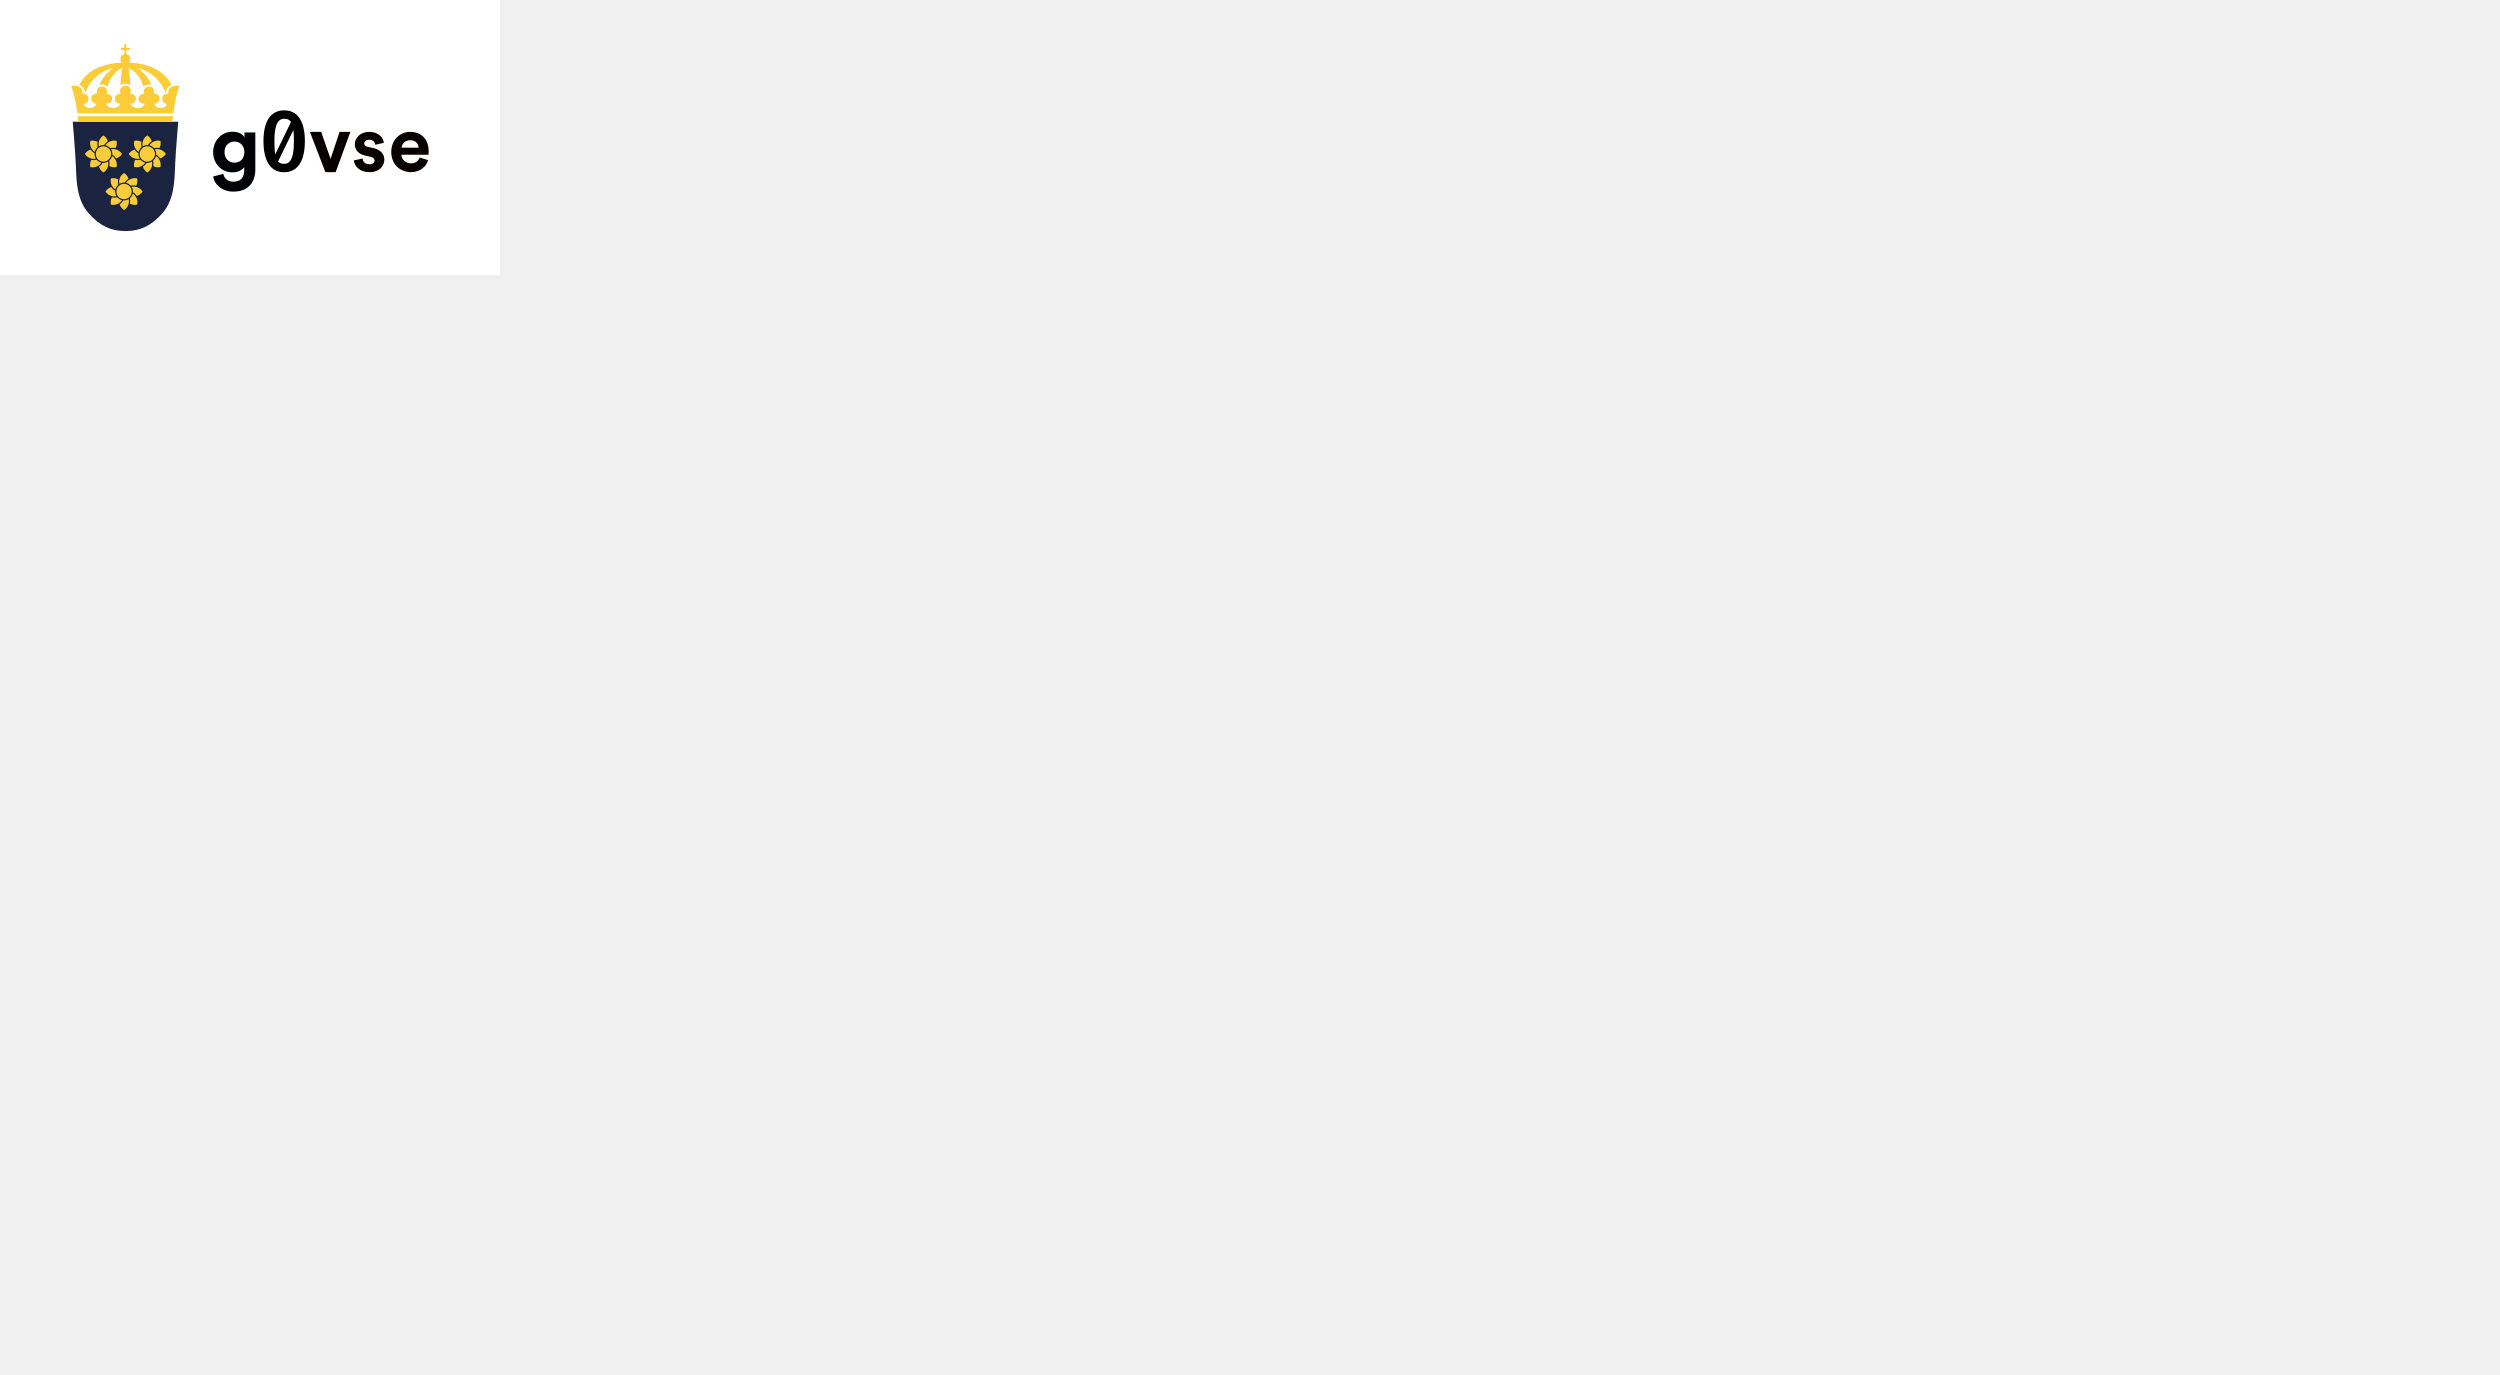
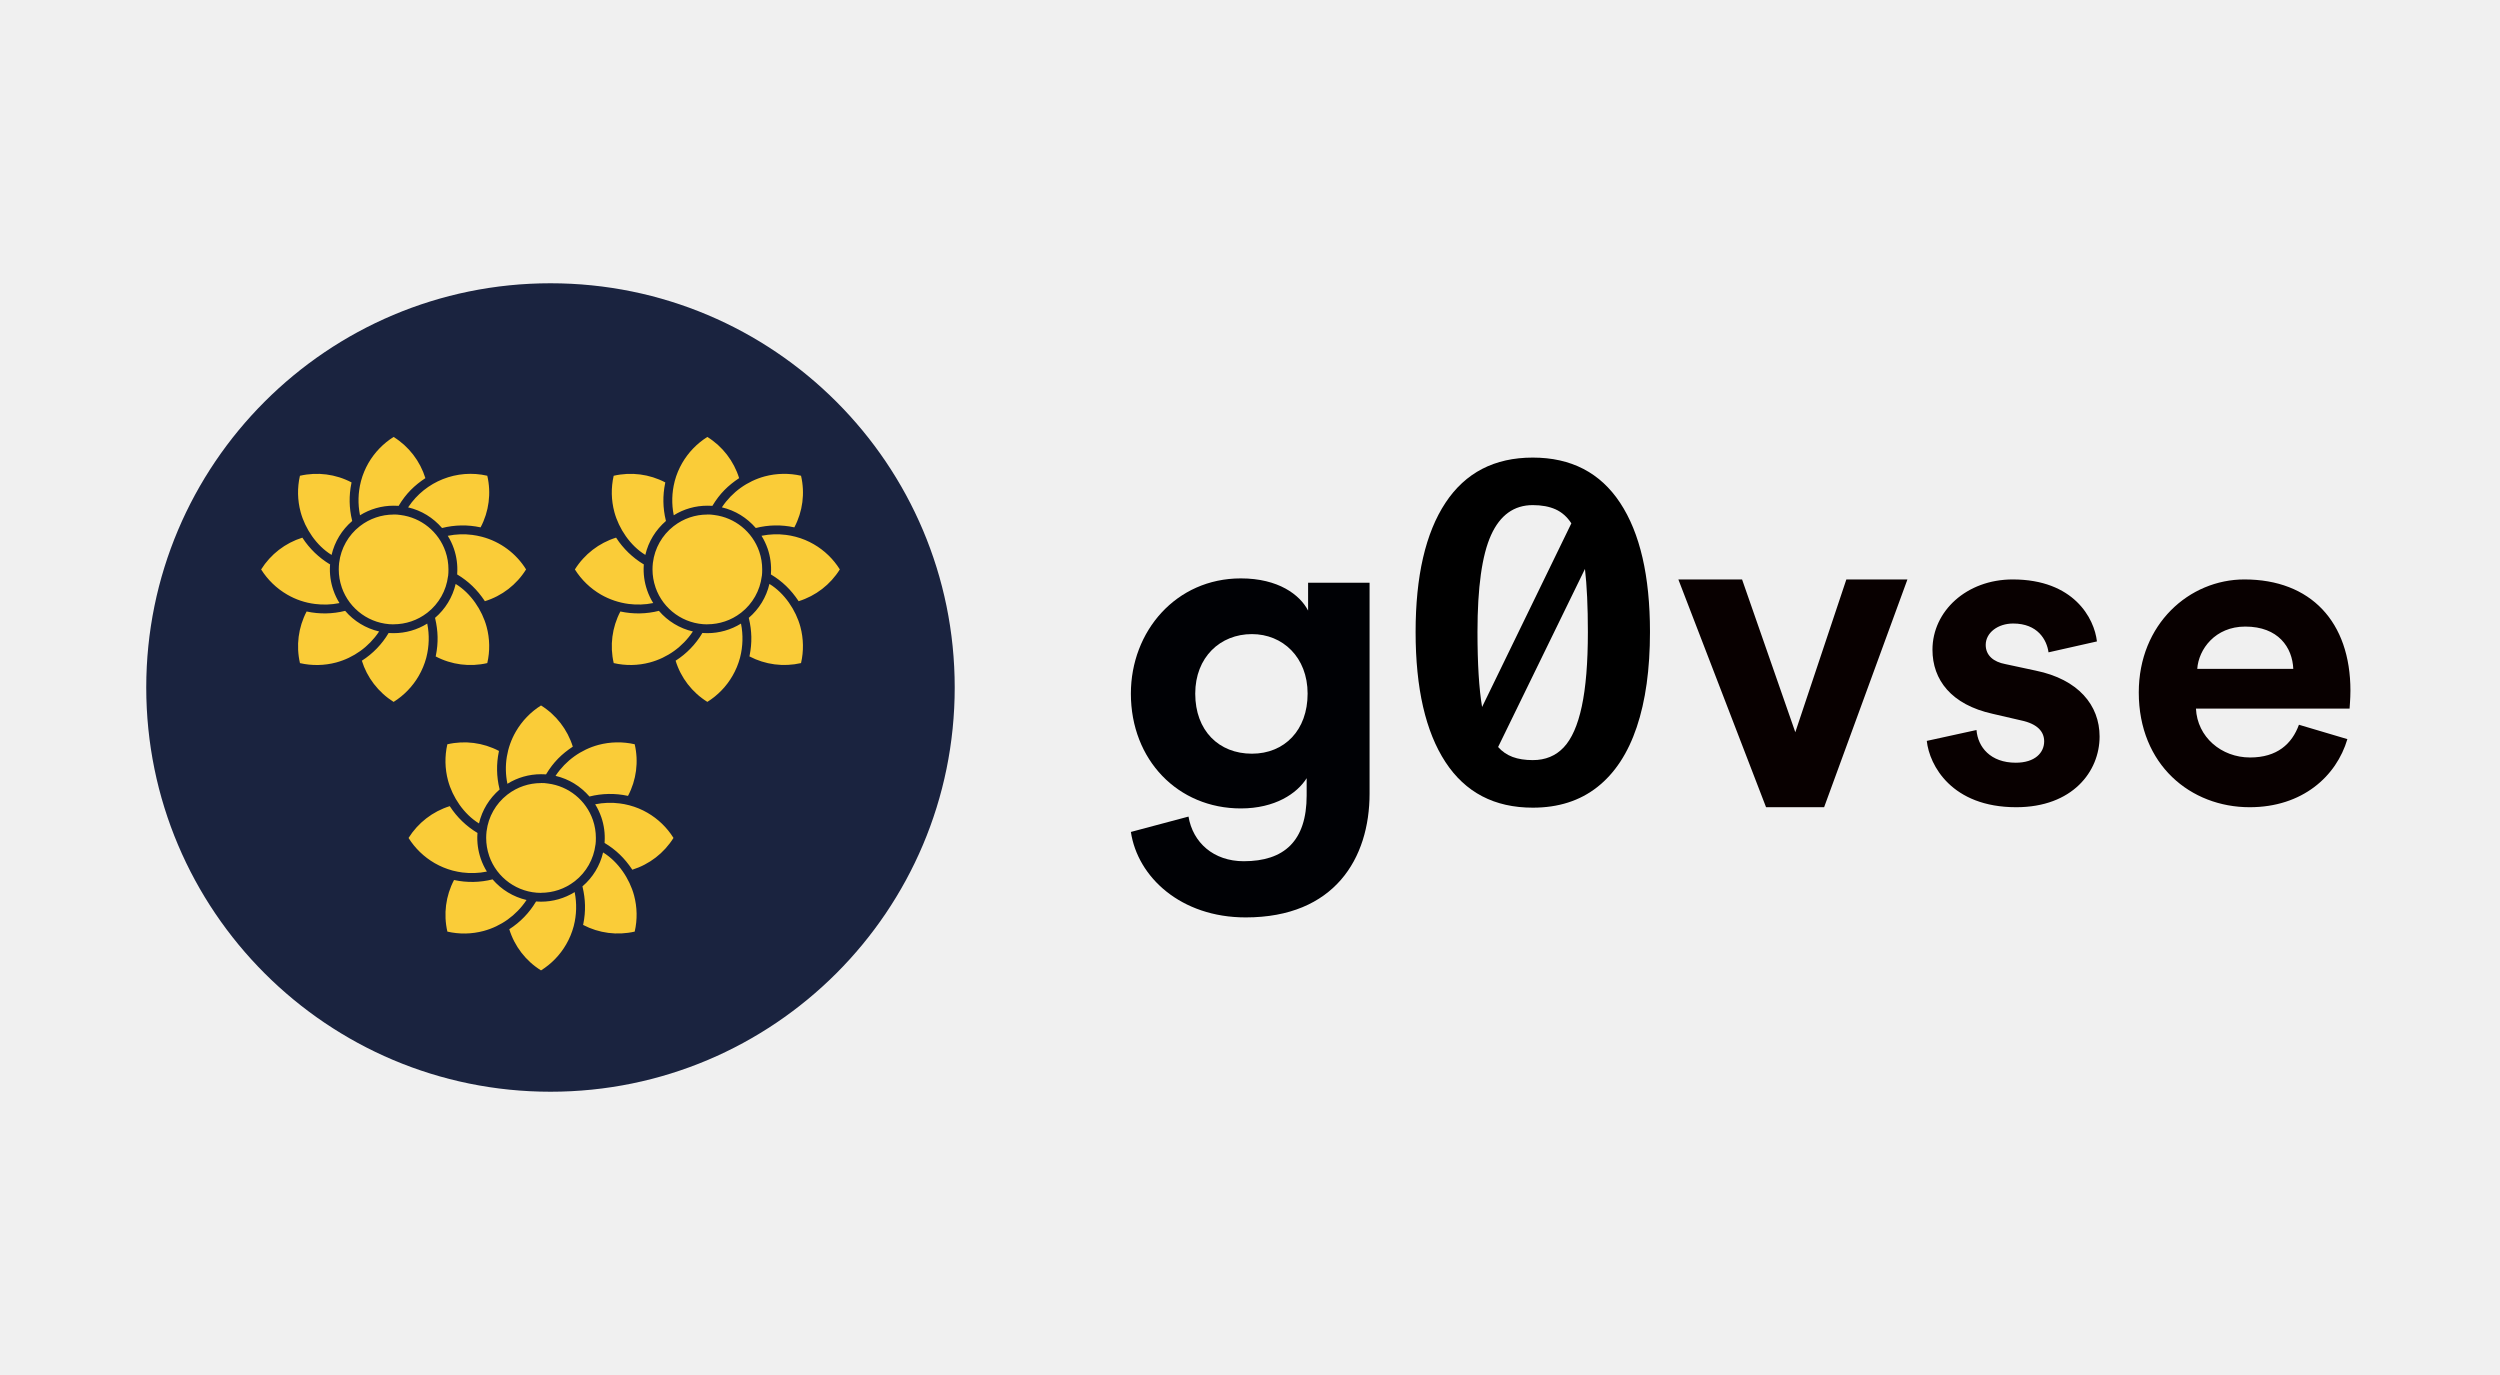
- <svg xmlns="http://www.w3.org/2000/svg" width="500" height="275" viewBox="0 0 0 0 100 0 55">
-   <path fill="#FFF" d="M0 0H100V55H0z" />
-   <path d="M14.546 24.348l.008.098c.005.052.445 5.237.597 8.189.017.336.03.687.044 1.049.109 2.854.244 6.406 2.566 9.012 2.179 2.445 4.361 3.5 7.288 3.522l.094.001v-.001c2.927-.022 5.109-1.077 7.288-3.522 2.323-2.606 2.457-6.159 2.566-9.013.013-.362.027-.712.044-1.048.152-2.952.592-8.137.597-8.189l.008-.098z" fill="#1A233F" />
-   <path d="M16.923 18.359h.237c.315-1.094 1.924-3.896 5.435-4.75 0 0-1.991 1.411-2.71 3.341.167-.046.351-.065.553-.055.538.03.862.263 1.045.467.884-3.081 2.979-3.759 2.979-3.759s-.355 1.82-.342 3.458c.241-.187.569-.319 1.008-.319.358 0 .671.104.92.301.01-1.632-.342-3.437-.342-3.437s2.095.678 2.979 3.759c.214-.229.563-.426 1.135-.464.163-.01.317.003.458.039-.724-1.924-2.705-3.328-2.705-3.328 3.444.837 5.083 3.608 5.445 4.747h.238c-.062-.856.82-1.321 1.053-1.38-.479-1.032-2.432-4.192-8.498-4.46 0 0 .236-.341.244-.772.007-.356-.208-.827-.779-.917v-.817h.703v-.415h-.703v-.817h-.415v.817h-.685v.415h.685v.819a.894.894 0 0 0-.785.915c.009.431.244.772.244.772-6.079.268-7.983 3.435-8.457 4.46.293.101.525.27.733.488.238.25.352.538.327.892m-1.263 5.989h18.829c0-.013.029-.431.107-1.128H15.552c.079.697.107 1.115.108 1.128" fill="#FACC38" />
-   <path d="M34.187 17.437c-.803.529-.5 1.31-.5 1.31s-.622-.071-.946.223c-.181.173-.279.412-.285.715-.007.365.093.649.298.843.217.206.496.256.652.266-.071.235-.339.79-1.265.79h-.005c-.898-.002-1.214-.596-1.307-.844.296-.023 1.015-.164 1.061-.996.017-.297-.066-.54-.246-.722-.275-.278-.701-.335-.91-.345.045-.183.102-.544-.022-.857-.011-.025-.206-.519-.864-.504-.809.018-1.023.496-1.072.731-.037.276.013.554.051.704-.2.018-.609.088-.871.363-.169.177-.247.407-.233.684.015.28.117.502.304.662.288.245.696.272.892.268a.964.964 0 0 1-.276.522c-.244.237-.618.351-1.114.34-1.115-.025-1.371-.641-1.43-.896.178.012.511.002.761-.204.202-.167.305-.424.305-.763a.876.876 0 0 0-.263-.662c-.268-.256-.667-.315-.879-.328.092-.226.238-.701.027-1.054-.007-.012-.247-.526-.922-.526-.692 0-.978.409-1.092.68-.102.327.013.706.091.9-.211.013-.611.072-.879.328a.88.88 0 0 0-.264.662c.001.339.103.596.306.763.249.206.582.216.76.204-.058.255-.314.896-1.429.896-1.12 0-1.368-.739-1.39-.862.195.004.604-.024.891-.269.188-.159.29-.381.304-.661.015-.277-.063-.507-.232-.684-.26-.272-.662-.343-.865-.362a1.97 1.97 0 0 0 .089-.597.968.968 0 0 0-.233-.506c-.181-.207-.44-.321-.769-.339-.318-.018-.569.055-.749.217-.197.177-.269.424-.296.565-.026.231.012.454.045.585-.209.01-.635.067-.91.345-.18.182-.263.425-.247.722.047.831.764.972 1.06.996-.095.247-.417.842-1.305.844h-.005c-.926 0-1.194-.555-1.266-.79.157-.01.436-.06.653-.266.205-.194.305-.478.297-.842a1.187 1.187 0 0 0-.049-.314c-.23-.775-1.175-.624-1.175-.624s.172-.554-.143-.962c-.77-.996-2.061-.558-2.061-.558l.04.111c.647 1.83 1 3.918 1.183 5.34h19.174c.182-1.422.535-3.51 1.183-5.34l.039-.111s-.909-.31-1.697.209m-13.5 9.651zm-1.176 1.272zm-.694-.221zm-.731 1.048c.125.467.445.942.861 1.198l.001.001.002.001.002.001a1.78 1.78 0 0 1 .577-.949l-.001-.008h-.001l-.002-.01v-.002l-.001-.003a2.354 2.354 0 0 1-.018-1.031l.001-.003v-.003l.001-.003v-.003l.002-.006v-.003l.001-.004a2.092 2.092 0 0 0-1.444-.186c-.076.333-.07.682.019 1.013zm.4 2.572c.22.029.463.022.68-.023l.001-.001h.002l.002-.001h.002a1.747 1.747 0 0 1-.17-.357l-.002-.005a1.788 1.788 0 0 1-.093-.69l.003-.028-.003-.001-.001-.001a2.367 2.367 0 0 1-.766-.738l-.001-.001-.002-.003-.002-.003-.001-.002a2.094 2.094 0 0 0-1.153.889c.182.29.433.532.73.704a2.03 2.03 0 0 0 .774.261zm-.232.211zm-.221.694zm1.048.732a2.1 2.1 0 0 0 1.194-.857l.001-.001v-.001l.002-.001v-.001l.001-.001.001-.001.001-.002.001-.002a1.778 1.778 0 0 1-.95-.577 2.35 2.35 0 0 1-1.072.019h-.003l-.003-.001a2.1 2.1 0 0 0-.186 1.444c.333.076.682.07 1.013-.018zm1.606 1.103zm.917-1.25a2.12 2.12 0 0 0 .025-.934v-.002l-.001-.001v-.004a1.777 1.777 0 0 1-.941.268l-.111-.003-.028-.002-.001.002-.001.001a2.315 2.315 0 0 1-.745.771l-.002.001c.073.237.187.455.334.647.153.2.341.372.554.506.29-.182.533-.433.704-.73.09-.155.16-.323.208-.499.001-.007.002-.014.005-.021zm.259-.022zm.695.221zm.731-1.048c-.125-.467-.445-.942-.861-1.197v-.001l-.002-.001-.001-.001h-.001l-.001-.001a1.782 1.782 0 0 1-.578.95l.002.007.003.01v.002l.001.003c.079.338.091.669.018 1.031l-.001.003-.001.003v.003l-.001.003-.001.007-.001.003v.003a2.085 2.085 0 0 0 1.443.186 2.092 2.092 0 0 0-.018-1.013zm-.401-2.572a2.064 2.064 0 0 0-.679.024h-.004l-.002.001h-.001c.069.111.126.231.17.357l.002.006a1.782 1.782 0 0 1 .092.689l-.002.028.002.001.001.001c.315.19.559.426.767.738l.001.002.001.002.002.003.002.002a2.072 2.072 0 0 0 1.152-.889 2.076 2.076 0 0 0-1.229-.911l-.02-.005a2.127 2.127 0 0 0-.255-.049zm.232-.211zm.222-.694zm-2.249.135c.375.087.698.288.949.577a2.35 2.35 0 0 1 1.072-.019h.003l.003.001a2.079 2.079 0 0 0 .187-1.444 2.094 2.094 0 0 0-2.208.875v.001l-.001.001-.001.001-.001.002-.001.001-.001.002zm-1.347.524zm-.007.005zm1.889 2.418zm.008-.005zm-.757-2.729a1.163 1.163 0 0 0-.192-.014v.002a1.533 1.533 0 0 0-.936.319l-.002.001-.001.002-.002.001-.001.001-.001.001h-.001l-.001.001-.001.001h-.001l-.001.001a1.53 1.53 0 0 0-.574 1.015l-.002.012a1.851 1.851 0 0 0-.01.18c0 .168.028.338.083.497l.001.006a1.537 1.537 0 0 0 1.45 1.033v-.002c.337-.001.665-.109.937-.319l.001-.001.002-.002.001-.001.002-.001.001-.001.002-.001.001-.001.002-.001a1.53 1.53 0 0 0 .573-1.015l.003-.012.007-.083.002-.097c0-.168-.027-.338-.082-.497l-.002-.006a1.534 1.534 0 0 0-1.258-1.019zm-.192-.26l.112.003.028.002.001-.002.001-.001c.208-.346.441-.569.744-.771l.003-.001a2.09 2.09 0 0 0-.889-1.153c-.29.182-.532.433-.704.73-.089.155-.16.323-.207.5l-.005.02a2.12 2.12 0 0 0-.025.934v.003l.001.002v.002a1.78 1.78 0 0 1 .94-.268zm8.775-1.923zm-1.176 1.272zm-.694-.221zm-.731 1.048c.125.467.445.942.861 1.197v.001l.001.001.002.001.002.001c.088-.377.289-.699.577-.95l-.001-.007-.001-.001-.002-.009v-.002l-.001-.003a2.354 2.354 0 0 1-.018-1.031l.001-.003v-.003l.001-.003v-.003l.002-.007v-.003l.001-.003a2.092 2.092 0 0 0-1.444-.186c-.076.333-.07.682.019 1.013zm.4 2.572c.22.028.463.022.68-.024h.003l.002-.001h.002a1.747 1.747 0 0 1-.17-.357l-.002-.006a1.783 1.783 0 0 1-.093-.689l.003-.028-.003-.001-.001-.001a2.367 2.367 0 0 1-.766-.738l-.001-.002-.002-.002-.002-.003-.001-.003a2.096 2.096 0 0 0-1.153.89c.182.29.433.532.73.704a2.11 2.11 0 0 0 .774.261zm-.232.211zm-.221.694zm1.048.731a2.094 2.094 0 0 0 1.194-.856l.001-.001v-.001l.002-.001v-.002h.001l.001-.001.001-.002v-.001l.001-.001a1.784 1.784 0 0 1-.95-.577 2.35 2.35 0 0 1-1.072.019l-.003-.001h-.003a2.092 2.092 0 0 0-.186 1.443c.333.077.682.071 1.013-.018zm1.606 1.103zm.917-1.249a2.12 2.12 0 0 0 .025-.934v-.002l-.001-.002v-.003a1.786 1.786 0 0 1-.941.268c-.034 0-.071-.001-.111-.004l-.028-.002-.001.003-.001.001a2.315 2.315 0 0 1-.745.771l-.002.001a2.072 2.072 0 0 0 .888 1.152c.29-.181.533-.432.704-.729.09-.155.16-.323.208-.5.001-.006.002-.013.005-.02zm.259-.023zm.695.222zm.731-1.049c-.125-.466-.445-.941-.861-1.197l-.002-.001-.001-.001h-.001l-.001-.001a1.776 1.776 0 0 1-.578.949l.002.008.003.01v.002l.001.003c.079.338.091.669.018 1.031l-.001.003-.001.003v.003l-.001.003-.001.006-.001.003v.003a2.098 2.098 0 0 0 1.443.187 2.097 2.097 0 0 0-.018-1.014zm-.401-2.571a2.091 2.091 0 0 0-.679.023l-.002.001h-.004l-.001.001c.069.111.126.231.17.357l.002.005a1.788 1.788 0 0 1 .092.69l-.002.028.002.001.001.001c.315.189.559.426.767.738l.001.001.001.003.002.003.002.002a2.086 2.086 0 0 0 1.152-.889 2.091 2.091 0 0 0-.729-.704 2.037 2.037 0 0 0-.5-.207l-.02-.005a1.947 1.947 0 0 0-.255-.049zm.232-.211zm.222-.695zm-2.249.135c.375.088.698.289.949.578a2.337 2.337 0 0 1 1.072-.019h.003l.003.001a2.077 2.077 0 0 0 .187-1.444 2.121 2.121 0 0 0-1.014.018 2.1 2.1 0 0 0-1.194.857v.001l-.001.001-.001.001-.001.001v.001l-.001.001-.001.002zm-1.347.525zm-.007.005zm1.889 2.418zm.008-.005zm-.757-2.729a1.064 1.064 0 0 0-.192-.014v.002c-.336 0-.664.109-.936.319l-.002.001-.001.001-.002.002-.001.001h-.001l-.001.001-.001.001h-.001l-.001.001-.001.001a1.53 1.53 0 0 0-.574 1.015l-.002.012a1.734 1.734 0 0 0-.01.179c0 .169.028.339.083.498l.001.006a1.537 1.537 0 0 0 1.45 1.033v-.002c.337-.001.665-.109.937-.319l.001-.002.002-.001.001-.001.002-.001.001-.001.002-.001v-.001h.001l.002-.001a1.53 1.53 0 0 0 .573-1.015l.003-.012.007-.083.002-.097c0-.168-.027-.338-.082-.497l-.002-.006a1.534 1.534 0 0 0-1.258-1.019zm-.192-.26l.112.003.028.002.001-.002.001-.001c.208-.346.441-.569.744-.771l.003-.001a2.09 2.09 0 0 0-.889-1.153c-.29.182-.532.433-.704.73-.089.155-.16.322-.207.499l-.005.021a2.12 2.12 0 0 0-.025.934v.003l.001.002v.002c.284-.177.608-.268.94-.268zm-4.652 5.587zm-1.176 1.272zm-.694-.221zm-.731 1.048c.125.467.445.942.861 1.197v.001l.001.001.002.001.002.001c.088-.377.289-.699.577-.95l-.001-.007h-.001l-.002-.01v-.002l-.001-.003a2.354 2.354 0 0 1-.018-1.031l.001-.003v-.003l.001-.003v-.003l.002-.007v-.003l.001-.003a2.092 2.092 0 0 0-1.444-.186c-.076.333-.07.682.019 1.013zm.4 2.572c.22.028.463.022.68-.024h.003l.002-.001h.002a1.747 1.747 0 0 1-.17-.357l-.002-.006a1.783 1.783 0 0 1-.093-.689l.003-.028-.003-.001-.001-.001a2.367 2.367 0 0 1-.766-.738l-.001-.002-.002-.002-.002-.003-.001-.003a2.096 2.096 0 0 0-1.153.89c.182.29.433.532.73.704.155.089.322.159.499.207l.021.005c.083.021.168.038.254.049zm-.232.211zm-.221.694zm1.048.731a2.094 2.094 0 0 0 1.194-.856l.001-.001v-.001l.002-.001v-.002h.001l.001-.001.001-.002.001-.002a1.784 1.784 0 0 1-.95-.577 2.35 2.35 0 0 1-1.072.019l-.003-.001h-.003a2.092 2.092 0 0 0-.186 1.443c.333.077.682.071 1.013-.018zm1.606 1.103zm.917-1.249a2.12 2.12 0 0 0 .025-.934v-.002l-.001-.002v-.003a1.786 1.786 0 0 1-.941.268c-.034 0-.071-.001-.111-.004l-.028-.002-.001.003-.001.001a2.315 2.315 0 0 1-.745.771l-.002.001a2.072 2.072 0 0 0 .888 1.152c.29-.181.533-.432.704-.729.09-.155.16-.323.208-.5.001-.006.002-.013.005-.02zm.259-.023zm.695.222zm.731-1.048c-.125-.467-.445-.942-.861-1.198l-.002-.001-.001-.001h-.001l-.001-.001a1.776 1.776 0 0 1-.578.949l.002.008.003.01v.002l.001.003c.079.338.091.669.018 1.031l-.001.003-.001.003v.003l-.001.003-.001.006-.001.003v.003a2.098 2.098 0 0 0 1.443.187 2.092 2.092 0 0 0-.018-1.013zm-.401-2.572a2.091 2.091 0 0 0-.679.023l-.002.001h-.004l-.001.001c.069.111.126.231.17.357l.002.005a1.788 1.788 0 0 1 .092.69l-.002.028.002.001.001.001c.315.189.559.426.767.738l.001.001.001.003.002.003.002.002a2.094 2.094 0 0 0 1.152-.889 2.091 2.091 0 0 0-.729-.704 2.037 2.037 0 0 0-.5-.207l-.02-.005a1.947 1.947 0 0 0-.255-.049zm.232-.211zm.222-.694zm-2.249.134c.375.088.698.289.949.578a2.337 2.337 0 0 1 1.072-.019h.003l.003.001a2.079 2.079 0 0 0 .187-1.444 2.121 2.121 0 0 0-1.014.018 2.1 2.1 0 0 0-1.194.857v.001l-.001.001-.001.001-.001.001v.001l-.001.001-.001.002zm-1.347.525zm-.007.005zm1.889 2.418zm.008-.005zm-.757-2.729a1.064 1.064 0 0 0-.192-.014v.002c-.336 0-.664.109-.936.319l-.002.001-.001.001-.002.002-.001.001h-.001l-.001.001-.001.001h-.001l-.001.001-.001.001a1.53 1.53 0 0 0-.574 1.015l-.002.012a1.734 1.734 0 0 0-.01.179c0 .169.028.339.083.498l.001.006a1.537 1.537 0 0 0 1.45 1.033v-.002c.337-.001.665-.109.937-.319l.001-.002.002-.001.001-.001.002-.001.001-.001.002-.001v-.001h.001l.002-.001a1.53 1.53 0 0 0 .573-1.015l.003-.012.007-.083.002-.097c0-.168-.027-.338-.082-.497l-.002-.006a1.534 1.534 0 0 0-1.258-1.019zm-.192-.26l.112.003.028.002.001-.002.001-.001c.208-.346.441-.569.744-.771l.003-.001a2.09 2.09 0 0 0-.889-1.153c-.29.182-.532.433-.704.73a2.069 2.069 0 0 0-.237 1.454v.003l.001.002v.002c.284-.177.608-.268.94-.268z" fill="#FACC38" />
-   <path d="M56.835 22.071q2.032 0 3.087 1.599 1.055 1.599 1.055 4.566 0 1.973-.468 3.362-.467 1.389-1.393 2.118-.926.729-2.281.729-2.032 0-3.087-1.612-1.055-1.613-1.055-4.597 0-2.967 1.055-4.566 1.055-1.599 3.087-1.599zm0 1.68q-.995 0-1.475 1.059-.48 1.059-.48 3.426 0 1.681.163 2.65l3.155-6.491q-.223-.343-.557-.494-.334-.15-.806-.15zm0 9.013q.669 0 1.093-.45.425-.45.639-1.449.215-.999.215-2.629 0-1.346-.103-2.229l-3.07 6.294q.214.24.514.352.3.111.712.111z" />
-   <path d="M48.876 30.415c0-1.289-.883-2.105-1.969-2.105-1.12 0-2.003.816-2.003 2.105 0 1.307.833 2.122 2.003 2.122 1.154 0 1.969-.832 1.969-2.122m-4.21 4.345c.153.917.883 1.578 1.953 1.578 1.425 0 2.223-.712 2.223-2.325v-.61c-.34.543-1.121 1.069-2.326 1.069-2.223 0-3.887-1.715-3.887-4.057 0-2.206 1.596-4.074 3.887-4.074 1.325 0 2.088.578 2.377 1.138v-.985h2.173v7.452c0 2.291-1.239 4.378-4.379 4.378-2.291 0-3.819-1.425-4.058-3.021z" fill="#000105" />
-   <path d="M67.132 34.429H65.08l-3.1-8.051h2.252l1.882 5.4 1.804-5.4h2.159zm5.386-2.729c.047.602.494 1.156 1.388 1.156.679 0 1.004-.354 1.004-.755 0-.34-.232-.618-.817-.741l-1.002-.232c-1.467-.324-2.129-1.202-2.129-2.266 0-1.358 1.201-2.484 2.836-2.484 2.16 0 2.885 1.373 2.977 2.191l-1.711.386c-.062-.448-.386-1.019-1.25-1.019-.539 0-.97.324-.97.756 0 .371.276.601.693.678l1.079.232c1.498.308 2.253 1.218 2.253 2.329 0 1.234-.957 2.498-2.947 2.498-2.282 0-3.069-1.48-3.161-2.344zm11.197-2.16c-.031-.756-.525-1.496-1.697-1.496-1.064 0-1.65.801-1.697 1.496zm1.912 2.482c-.386 1.312-1.588 2.407-3.455 2.407-2.082 0-3.918-1.496-3.918-4.057 0-2.421 1.79-3.994 3.733-3.994 2.344 0 3.748 1.496 3.748 3.932 0 .294-.03.602-.03.633h-5.43c.046 1.002.894 1.728 1.913 1.728.956 0 1.48-.479 1.727-1.157z" fill="#080000" />
+ <svg xmlns="http://www.w3.org/2000/svg" height="275" viewBox="0 0 500 275" width="500">
+   <path d="m306.558 91.517q11.498 0 17.468 9.048 5.969 9.048 5.969 25.836 0 11.164-2.648 19.024-2.642 7.859-7.882 11.984-5.24 4.125-12.907 4.125-11.498 0-17.467-9.121-5.97-9.127-5.97-26.012 0-16.788 5.97-25.836 5.969-9.048 17.467-9.048zm0 9.506q-5.63 0-8.346 5.992-2.716 5.993-2.716 19.386 0 9.512.922 14.995l17.853-36.729q-1.262-1.941-3.152-2.795-1.89-.849-4.561-.849zm0 50.999q3.786 0 6.185-2.546 2.405-2.546 3.615-8.199 1.217-5.653 1.217-14.876 0-7.616-.583-12.613l-17.371 35.614q1.211 1.358 2.908 1.992 1.698.628 4.029.628z" />
+   <path d="m261.523 138.731c0-7.294-4.996-11.911-11.141-11.911-6.338 0-11.334 4.617-11.334 11.911 0 7.395 4.713 12.007 11.334 12.007 6.529 0 11.141-4.708 11.141-12.007m-23.822 24.585c.866 5.189 4.996 8.929 11.051 8.929 8.063 0 12.579-4.028 12.579-13.155v-3.452c-1.924 3.073-6.344 6.049-13.162 6.049-12.579 0-21.994-9.704-21.994-22.956 0-12.483 9.031-23.053 21.994-23.053 7.497 0 11.815 3.271 13.45 6.44v-5.574h12.296v42.167c0 12.963-7.011 24.772-24.778 24.772-12.964 0-21.61-8.063-22.962-17.094z" fill="#000105" />
+   <path d="m364.823 161.444h-11.611l-17.541-45.556h12.742l10.649 30.555 10.208-30.555h12.217zm30.476-15.442c.266 3.406 2.795 6.541 7.854 6.541 3.842 0 5.681-2.003 5.681-4.272 0-1.924-1.313-3.497-4.623-4.193l-5.67-1.313c-8.301-1.833-12.047-6.801-12.047-12.822 0-7.684 6.796-14.055 16.048-14.055 12.222 0 16.324 7.769 16.845 12.397l-9.682 2.184c-.351-2.535-2.184-5.765-7.073-5.765-3.05 0-5.489 1.833-5.489 4.277 0 2.1 1.562 3.401 3.922 3.837l6.105 1.312c8.476 1.743 12.748 6.892 12.748 13.179 0 6.982-5.415 14.135-16.675 14.135-12.912 0-17.365-8.375-17.886-13.264zm63.357-12.222c-.176-4.278-2.971-8.465-9.602-8.465-6.021 0-9.337 4.532-9.603 8.465zm10.819 14.044c-2.184 7.424-8.986 13.62-19.55 13.62-11.781 0-22.17-8.465-22.17-22.957 0-13.699 10.129-22.599 21.123-22.599 13.263 0 21.208 8.465 21.208 22.249 0 1.663-.17 3.406-.17 3.581h-30.725c.26 5.67 5.059 9.778 10.825 9.778 5.409 0 8.374-2.71 9.772-6.547z" fill="#080000" />
+   <path d="m110.096 218.347c-44.65 0-80.847-36.196-80.847-80.847s36.197-80.847 80.847-80.847c44.651 0 80.847 36.196 80.847 80.847s-36.196 80.847-80.847 80.847z" fill="#1a233f" />
+   <path d="m60.122 102.398c.894 3.339 3.182 6.736 6.157 8.566l.007.008.014.007.014.007c.617-2.644 2.063-5.022 4.127-6.786l-.008-.057h-.007l-.014-.072v-.014l-.007-.022c-.587-2.418-.631-4.936-.129-7.372l.007-.022v-.021l.007-.022v-.021l.015-.043v-.022l.007-.028c-3.172-1.666-6.836-2.137-10.326-1.33-.545 2.389-.499 4.876.136 7.244zm2.86 18.392c1.573.207 3.311.157 4.863-.165l.007-.007h.014l.015-.007h.014c-.501-.802-.909-1.658-1.216-2.553l-.014-.035c-.543-1.586-.769-3.262-.665-4.935l.021-.2-.021-.007-.007-.007c-2.203-1.321-4.076-3.126-5.478-5.278l-.007-.007-.014-.021-.015-.022-.007-.014c-3.42 1.065-6.345 3.32-8.245 6.357 1.305 2.077 3.097 3.805 5.22 5.035 1.7.99 3.583 1.625 5.535 1.866zm4.255 11.706c3.491-.948 6.523-3.124 8.538-6.128l.007-.007v-.008l.015-.007v-.007l.007-.007.007-.007.007-.015.007-.014c-2.647-.614-5.028-2.06-6.793-4.126-2.511.635-5.134.682-7.666.136h-.021l-.022-.007c-1.66 3.173-2.132 6.835-1.33 10.326 2.389.544 4.875.5 7.244-.129zm18.042-1.051c.555-2.186.616-4.467.179-6.679v-.015l-.008-.007v-.028c-2.019 1.256-4.35 1.92-6.729 1.916l-.793-.021-.201-.015-.007.015-.007.007c-1.32 2.229-3.145 4.118-5.327 5.513l-.015.007c.516 1.672 1.324 3.239 2.389 4.627 1.095 1.432 2.436 2.657 3.961 3.618 2.074-1.301 3.812-3.096 5.035-5.22.648-1.12 1.148-2.319 1.487-3.568.007-.05.014-.1.036-.15zm12.049-6.071c-.894-3.34-3.182-6.737-6.157-8.56v-.007l-.014-.007-.007-.008h-.008l-.007-.007c-.618 2.648-2.066 5.028-4.133 6.794l.014.05.022.071v.015l.007.021c.565 2.417.651 4.784.129 7.373l-.007.021-.007.022v.021l-.008.022-.007.05-.007.021v.022c3.168 1.667 6.831 2.14 10.319 1.33.551-2.389.507-4.877-.129-7.244zm-2.867-18.393c-1.617-.211-3.258-.153-4.856.172h-.029l-.014.007h-.007c.498.804.905 1.66 1.216 2.553l.014.043c.541 1.583.764 3.257.658 4.927l-.014.2.014.007.007.008c2.253 1.358 3.997 3.046 5.485 5.277l.007.014.007.015.014.021.015.014c3.424-1.053 6.35-3.312 8.238-6.357-1.994-3.211-5.137-5.541-8.789-6.514l-.143-.036c-.6-.154-1.209-.271-1.823-.351zm-12.836-5.506c2.681.622 4.991 2.06 6.786 4.126 2.511-.635 5.134-.682 7.666-.136h.021l.022.008c1.676-3.169 2.15-6.836 1.337-10.326-6.052-1.39-12.333 1.099-15.789 6.257v.007l-.008.007-.007.007-.007.014-.007.008-.007.014zm-1.531 1.523c-.454-.071-.913-.104-1.373-.1v.014c-2.421.001-4.775.803-6.693 2.282l-.014.007-.007.014-.015.007-.007.008-.007.007h-.007l-.007.007-.007.007h-.008l-.007.007c-2.272 1.783-3.748 4.392-4.104 7.258l-.015.086c-.044.428-.068.857-.071 1.287 0 1.202.2 2.417.593 3.554l.008.043c1.533 4.417 5.693 7.381 10.368 7.387v-.014c2.41-.007 4.756-.78 6.701-2.281l.007-.008.014-.014.007-.007.015-.007.007-.007.014-.007.007-.008.015-.007c2.27-1.784 3.743-4.393 4.097-7.258l.022-.086.05-.593.014-.694c0-1.201-.193-2.417-.586-3.554l-.015-.043c-1.368-3.942-4.855-6.767-8.996-7.287zm-1.373-1.859.801.022.2.014.008-.014.007-.008c1.487-2.474 3.153-4.068 5.32-5.513l.022-.007c-1.063-3.422-3.319-6.348-6.358-8.245-2.077 1.305-3.805 3.097-5.034 5.22-.636 1.109-1.144 2.31-1.48 3.576l-.036.142c-.555 2.186-.617 4.468-.179 6.679v.022l.008.014v.015c2.017-1.254 4.346-1.918 6.721-1.917zm44.15 1.259c.894 3.339 3.182 6.736 6.157 8.559v.007l.007.008.015.007.014.007c.629-2.696 2.067-4.999 4.126-6.794l-.007-.049-.007-.008-.015-.064v-.014l-.007-.022c-.587-2.418-.631-4.936-.128-7.372l.007-.022v-.021l.007-.022v-.021l.014-.05v-.022l.007-.021c-3.171-1.665-6.835-2.137-10.326-1.33-.545 2.389-.498 4.876.136 7.244zm2.861 18.392c1.573.2 3.311.157 4.862-.172h.022l.014-.007h.014c-.5-.802-.908-1.658-1.215-2.553l-.015-.043c-.542-1.582-.768-3.257-.665-4.927l.022-.2-.022-.007-.007-.007c-2.202-1.321-4.076-3.126-5.477-5.278l-.007-.014-.015-.014-.014-.022-.007-.021c-3.421 1.068-6.346 3.325-8.245 6.364 1.305 2.077 3.097 3.805 5.22 5.035 1.706.976 3.586 1.61 5.535 1.866zm4.254 11.699c3.492-.942 6.525-3.117 8.539-6.121l.007-.007v-.008l.014-.007v-.014h.007l.007-.007.008-.015v-.007l.007-.007c-2.646-.617-5.026-2.062-6.794-4.126-2.51.635-5.134.682-7.665.136l-.022-.007h-.021c-1.664 3.169-2.136 6.831-1.33 10.319 2.388.551 4.876.507 7.243-.129zm18.042-1.044c.556-2.186.617-4.467.179-6.679v-.015l-.007-.014v-.021c-2.021 1.253-4.351 1.916-6.729 1.916-.243 0-.508-.007-.794-.028l-.2-.015-.007.022-.007.007c-1.32 2.229-3.145 4.118-5.328 5.513l-.014.007c1.051 3.424 3.307 6.35 6.35 8.238 2.08-1.298 3.809-3.089 5.034-5.213.65-1.122 1.15-2.324 1.488-3.575.007-.043.014-.093.035-.143zm12.05-6.079c-.894-3.332-3.182-6.729-6.157-8.559l-.015-.007-.007-.008h-.007l-.007-.007c-.617 2.646-2.065 5.025-4.133 6.787l.014.057.021.071v.015l.008.021c.564 2.417.65 4.784.128 7.373l-.007.021-.007.022v.021l-.007.022-.007.042-.008.022v.021c3.17 1.663 6.83 2.137 10.319 1.338.551-2.392.507-4.881-.128-7.252zm-2.868-18.385c-1.616-.21-3.257-.154-4.855.165l-.015.007h-.028l-.007.007c.497.804.905 1.66 1.215 2.553l.015.036c.54 1.586.764 3.262.657 4.934l-.014.2.014.007.008.008c2.252 1.351 3.997 3.046 5.484 5.277l.008.007.007.022.014.021.014.014c3.42-1.061 6.344-3.318 8.238-6.357-1.298-2.08-3.089-3.809-5.213-5.034-1.121-.65-2.323-1.148-3.575-1.48l-.143-.036c-.6-.157-1.209-.274-1.824-.351zm-12.836-5.513c2.682.629 4.992 2.067 6.786 4.133 2.511-.638 5.135-.685 7.666-.136h.022l.021.008c1.677-3.168 2.152-6.836 1.337-10.326-2.392-.544-4.88-.5-7.251.128-3.491.948-6.523 3.124-8.538 6.129v.007l-.007.007-.007.007-.007.007v.007l-.008.008-.007.014zm-1.53 1.53c-.454-.074-.913-.108-1.373-.1v.014c-2.403 0-4.748.78-6.693 2.282l-.015.007-.007.007-.014.014-.007.008h-.008l-.007.007-.007.007h-.007l-.007.007-.007.007c-2.273 1.783-3.748 4.392-4.105 7.258l-.014.086c-.046.425-.07.853-.072 1.28 0 1.209.201 2.424.594 3.561l.007.043c1.533 4.417 5.693 7.381 10.369 7.387v-.014c2.41-.007 4.755-.78 6.7-2.281l.008-.015.014-.007.007-.007.014-.007.007-.007.015-.007v-.008h.007l.014-.007c2.27-1.784 3.743-4.393 4.098-7.258l.021-.086.05-.593.014-.694c0-1.201-.193-2.417-.586-3.554l-.014-.043c-1.369-3.942-4.856-6.767-8.996-7.287zm-1.373-1.859.801.022.2.014.007-.014.007-.008c1.488-2.474 3.154-4.068 5.321-5.513l.021-.007c-1.062-3.422-3.318-6.348-6.357-8.245-2.077 1.305-3.805 3.097-5.034 5.22-.637 1.109-1.145 2.303-1.481 3.568l-.035.15c-.556 2.186-.617 4.468-.179 6.679v.022l.007.014v.015c2.031-1.266 4.348-1.917 6.722-1.917zm-51.866 54.962c.894 3.34 3.182 6.736 6.157 8.56v.007l.007.007.015.007.014.008c.629-2.696 2.067-4.999 4.126-6.794l-.007-.05h-.007l-.015-.071v-.015l-.007-.021c-.587-2.418-.631-4.936-.129-7.373l.008-.021v-.022l.007-.021v-.022l.014-.05v-.021l.007-.021c-3.172-1.666-6.836-2.138-10.326-1.331-.545 2.39-.498 4.877.136 7.244zm2.861 18.393c1.573.2 3.31.157 4.862-.172h.022l.014-.007h.014c-.5-.803-.908-1.659-1.216-2.553l-.014-.043c-.543-1.583-.769-3.257-.665-4.927l.022-.2-.022-.008-.007-.007c-2.203-1.32-4.076-3.125-5.477-5.277l-.008-.014-.014-.015-.014-.021-.008-.021c-3.42 1.067-6.345 3.325-8.245 6.364 1.306 2.077 3.097 3.805 5.221 5.034 1.121.644 2.32 1.142 3.568 1.48l.15.036c.594.15 1.202.272 1.817.351zm4.254 11.698c3.492-.942 6.525-3.116 8.539-6.121l.007-.007v-.007l.014-.007v-.015h.007l.007-.007.007-.014.007-.014c-2.646-.617-5.026-2.063-6.793-4.126-2.51.635-5.134.682-7.666.135l-.021-.007h-.022c-1.663 3.17-2.135 6.831-1.33 10.319 2.389.551 4.877.507 7.244-.129zm18.042-1.044c.556-2.185.617-4.467.179-6.679v-.014l-.007-.014v-.022c-2.021 1.253-4.352 1.917-6.729 1.917-.244 0-.508-.007-.794-.029l-.2-.014-.007.021-.008.008c-1.32 2.229-3.144 4.117-5.327 5.513l-.014.007c1.051 3.423 3.307 6.349 6.35 8.238 2.08-1.299 3.809-3.089 5.034-5.213.65-1.122 1.15-2.324 1.487-3.576.007-.042.015-.093.036-.143zm12.05-6.071c-.894-3.339-3.183-6.736-6.158-8.567l-.014-.007-.007-.007h-.007l-.007-.007c-.617 2.646-2.065 5.024-4.133 6.786l.014.057.021.072v.014l.007.022c.565 2.417.651 4.784.129 7.372l-.007.022-.007.021v.022l-.007.021-.008.043-.007.021v.022c3.17 1.662 6.83 2.137 10.319 1.337.551-2.389.507-4.876-.128-7.244zm-2.868-18.392c-1.617-.21-3.257-.155-4.856.164l-.014.008h-.028l-.008.007c.498.804.906 1.66 1.216 2.553l.014.035c.541 1.586.764 3.263.658 4.935l-.014.2.014.007.007.007c2.253 1.352 3.998 3.046 5.485 5.277l.007.008.007.021.015.022.014.014c3.418-1.066 6.34-3.322 8.238-6.357-1.299-2.08-3.089-3.809-5.213-5.035-1.121-.65-2.323-1.148-3.575-1.48l-.144-.036c-.599-.157-1.208-.274-1.823-.35zm-12.836-5.513c2.682.629 4.991 2.066 6.786 4.133 2.511-.639 5.135-.685 7.666-.136h.021l.022.007c1.676-3.168 2.151-6.835 1.337-10.326-2.392-.544-4.88-.5-7.251.129-3.491.948-6.523 3.124-8.538 6.128v.008l-.007.007-.007.007-.008.007v.007l-.007.007-.007.014zm-1.53 1.53c-.454-.075-.914-.108-1.373-.1v.014c-2.403 0-4.749.78-6.693 2.281l-.015.007-.007.007-.014.015-.008.007h-.007l-.007.007-.007.007h-.007l-.007.008-.007.007c-2.273 1.782-3.749 4.391-4.105 7.258l-.014.086c-.046.425-.07.852-.072 1.28 0 1.208.2 2.424.594 3.561l.007.043c1.533 4.417 5.693 7.381 10.369 7.387v-.015c2.41-.007 4.755-.779 6.7-2.281l.007-.014.015-.007.007-.007.014-.008.007-.007.014-.007v-.007h.008l.014-.007c2.27-1.784 3.743-4.393 4.097-7.258l.022-.086.05-.594.014-.693c0-1.202-.193-2.417-.586-3.554l-.014-.043c-1.369-3.943-4.856-6.767-8.996-7.287zm-1.373-1.859.801.021.2.014.007-.014.007-.007c1.487-2.474 3.154-4.069 5.32-5.513l.022-.008c-1.063-3.421-3.319-6.347-6.357-8.245-2.078 1.306-3.805 3.097-5.035 5.221-1.821 3.14-2.424 6.841-1.694 10.397v.021l.007.015v.014c2.031-1.266 4.348-1.916 6.722-1.916z" fill="#facc38" />
</svg>
